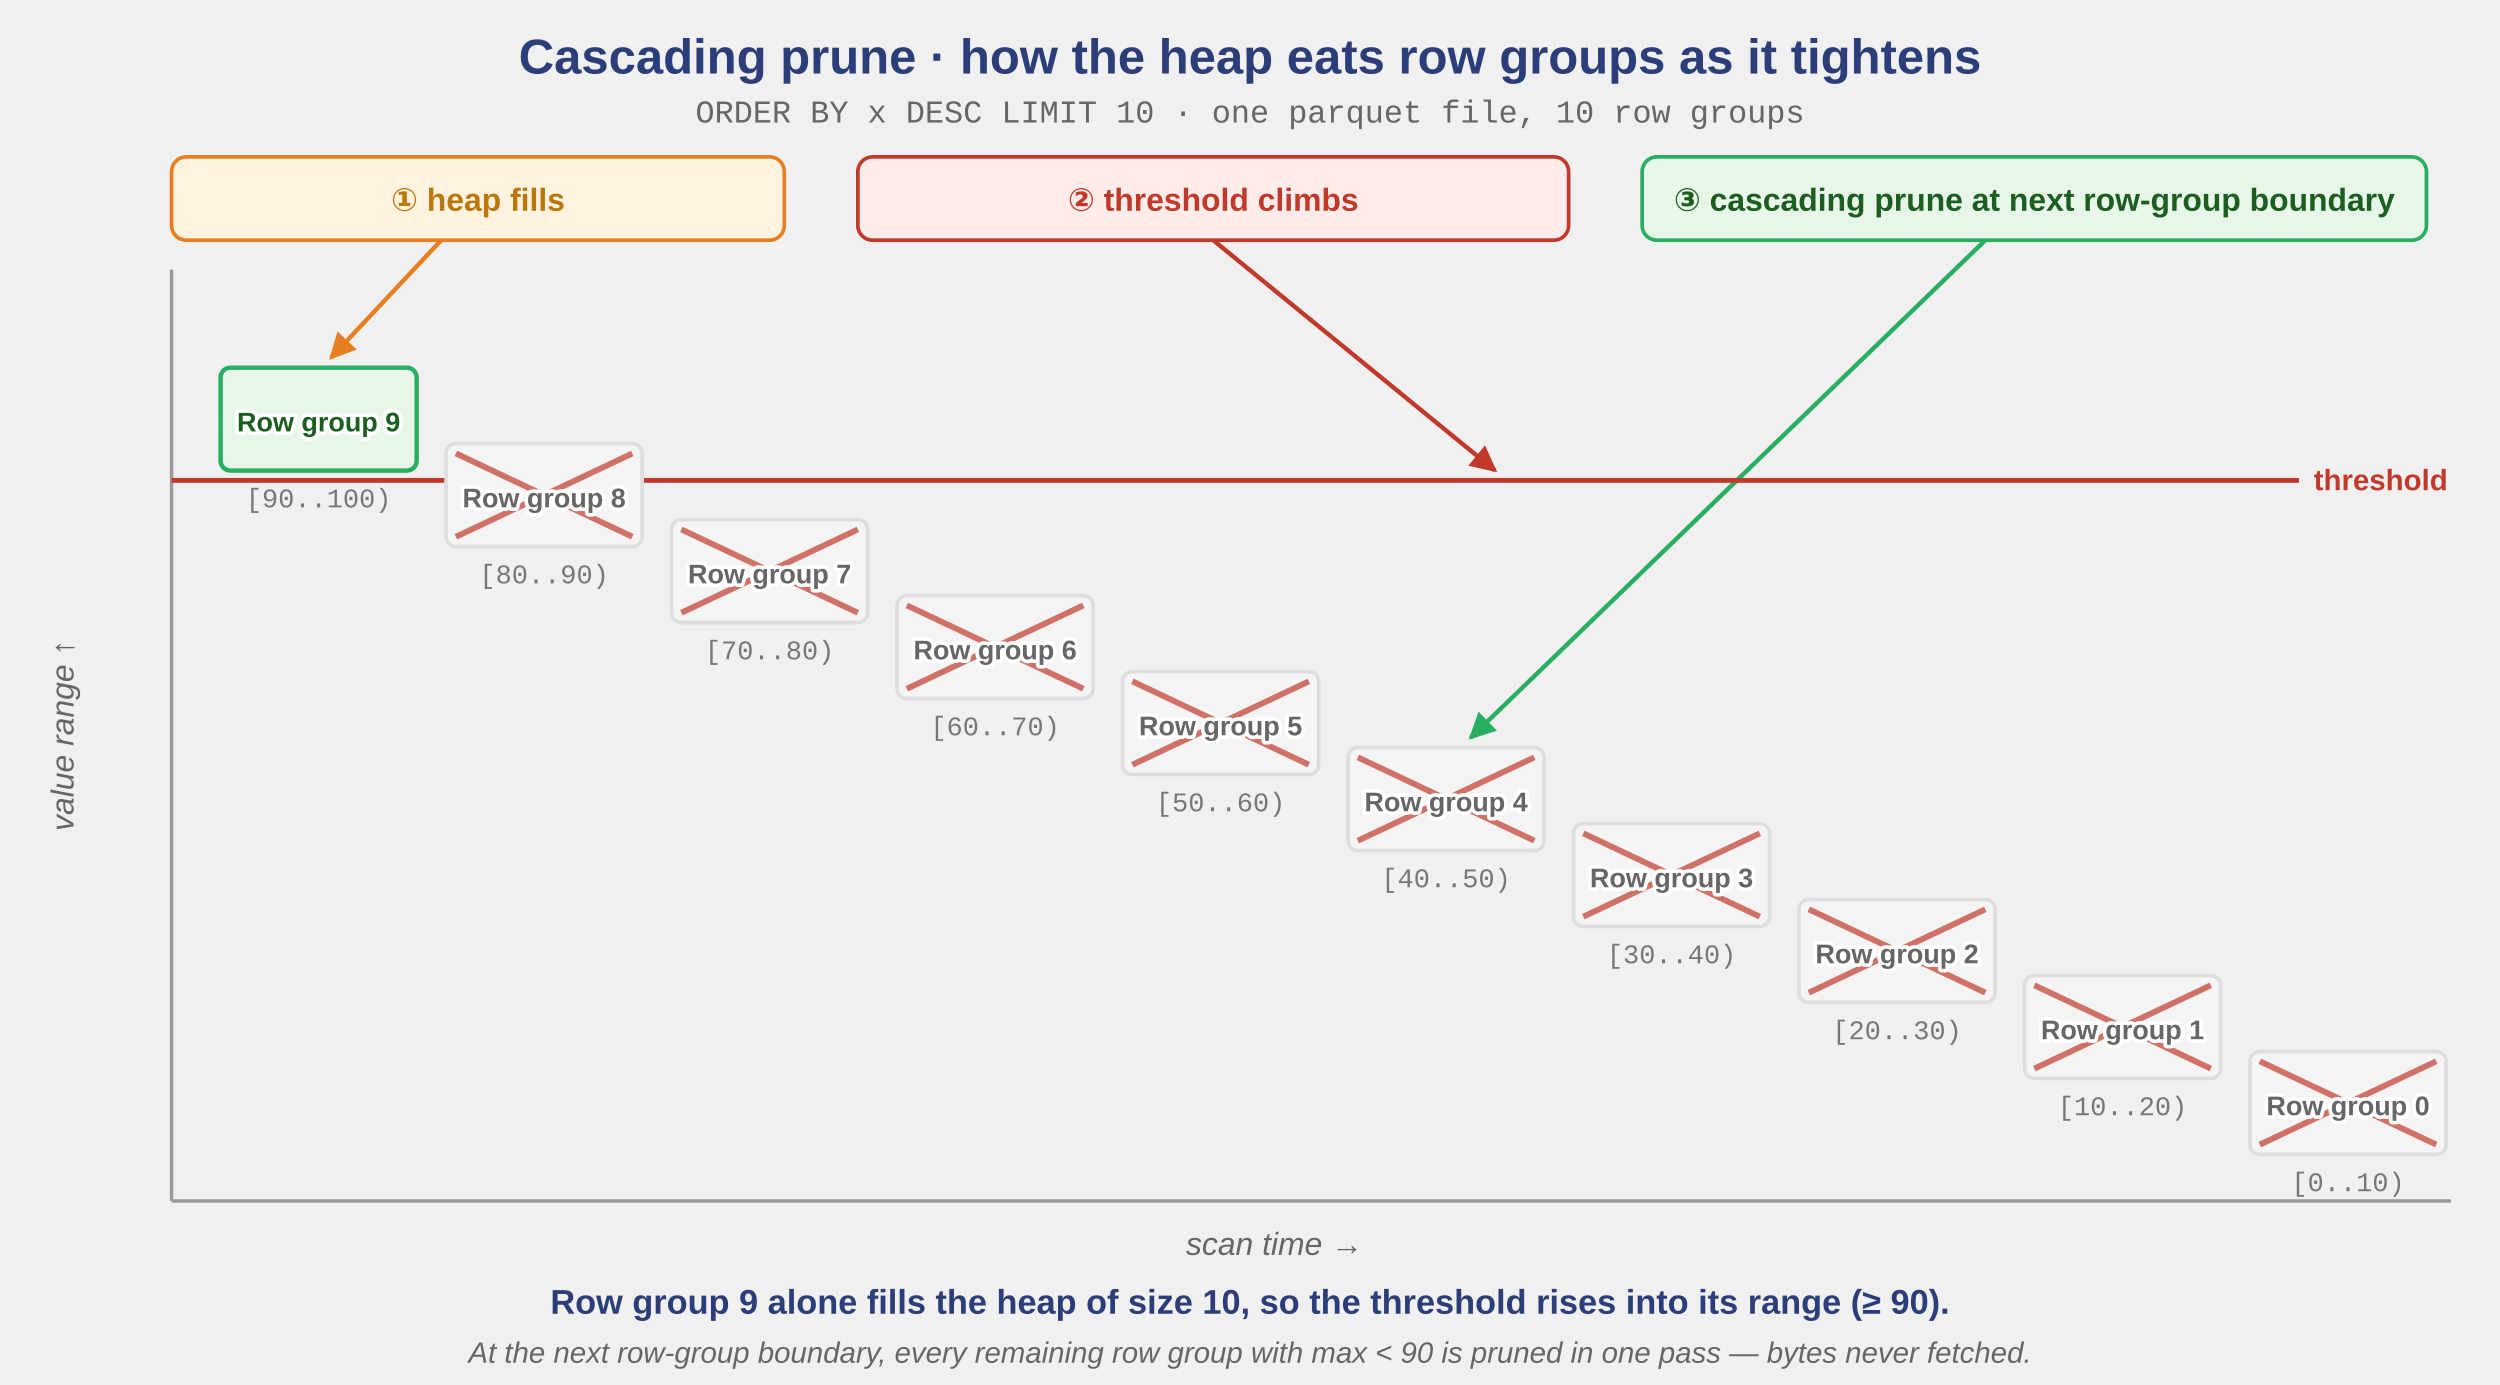
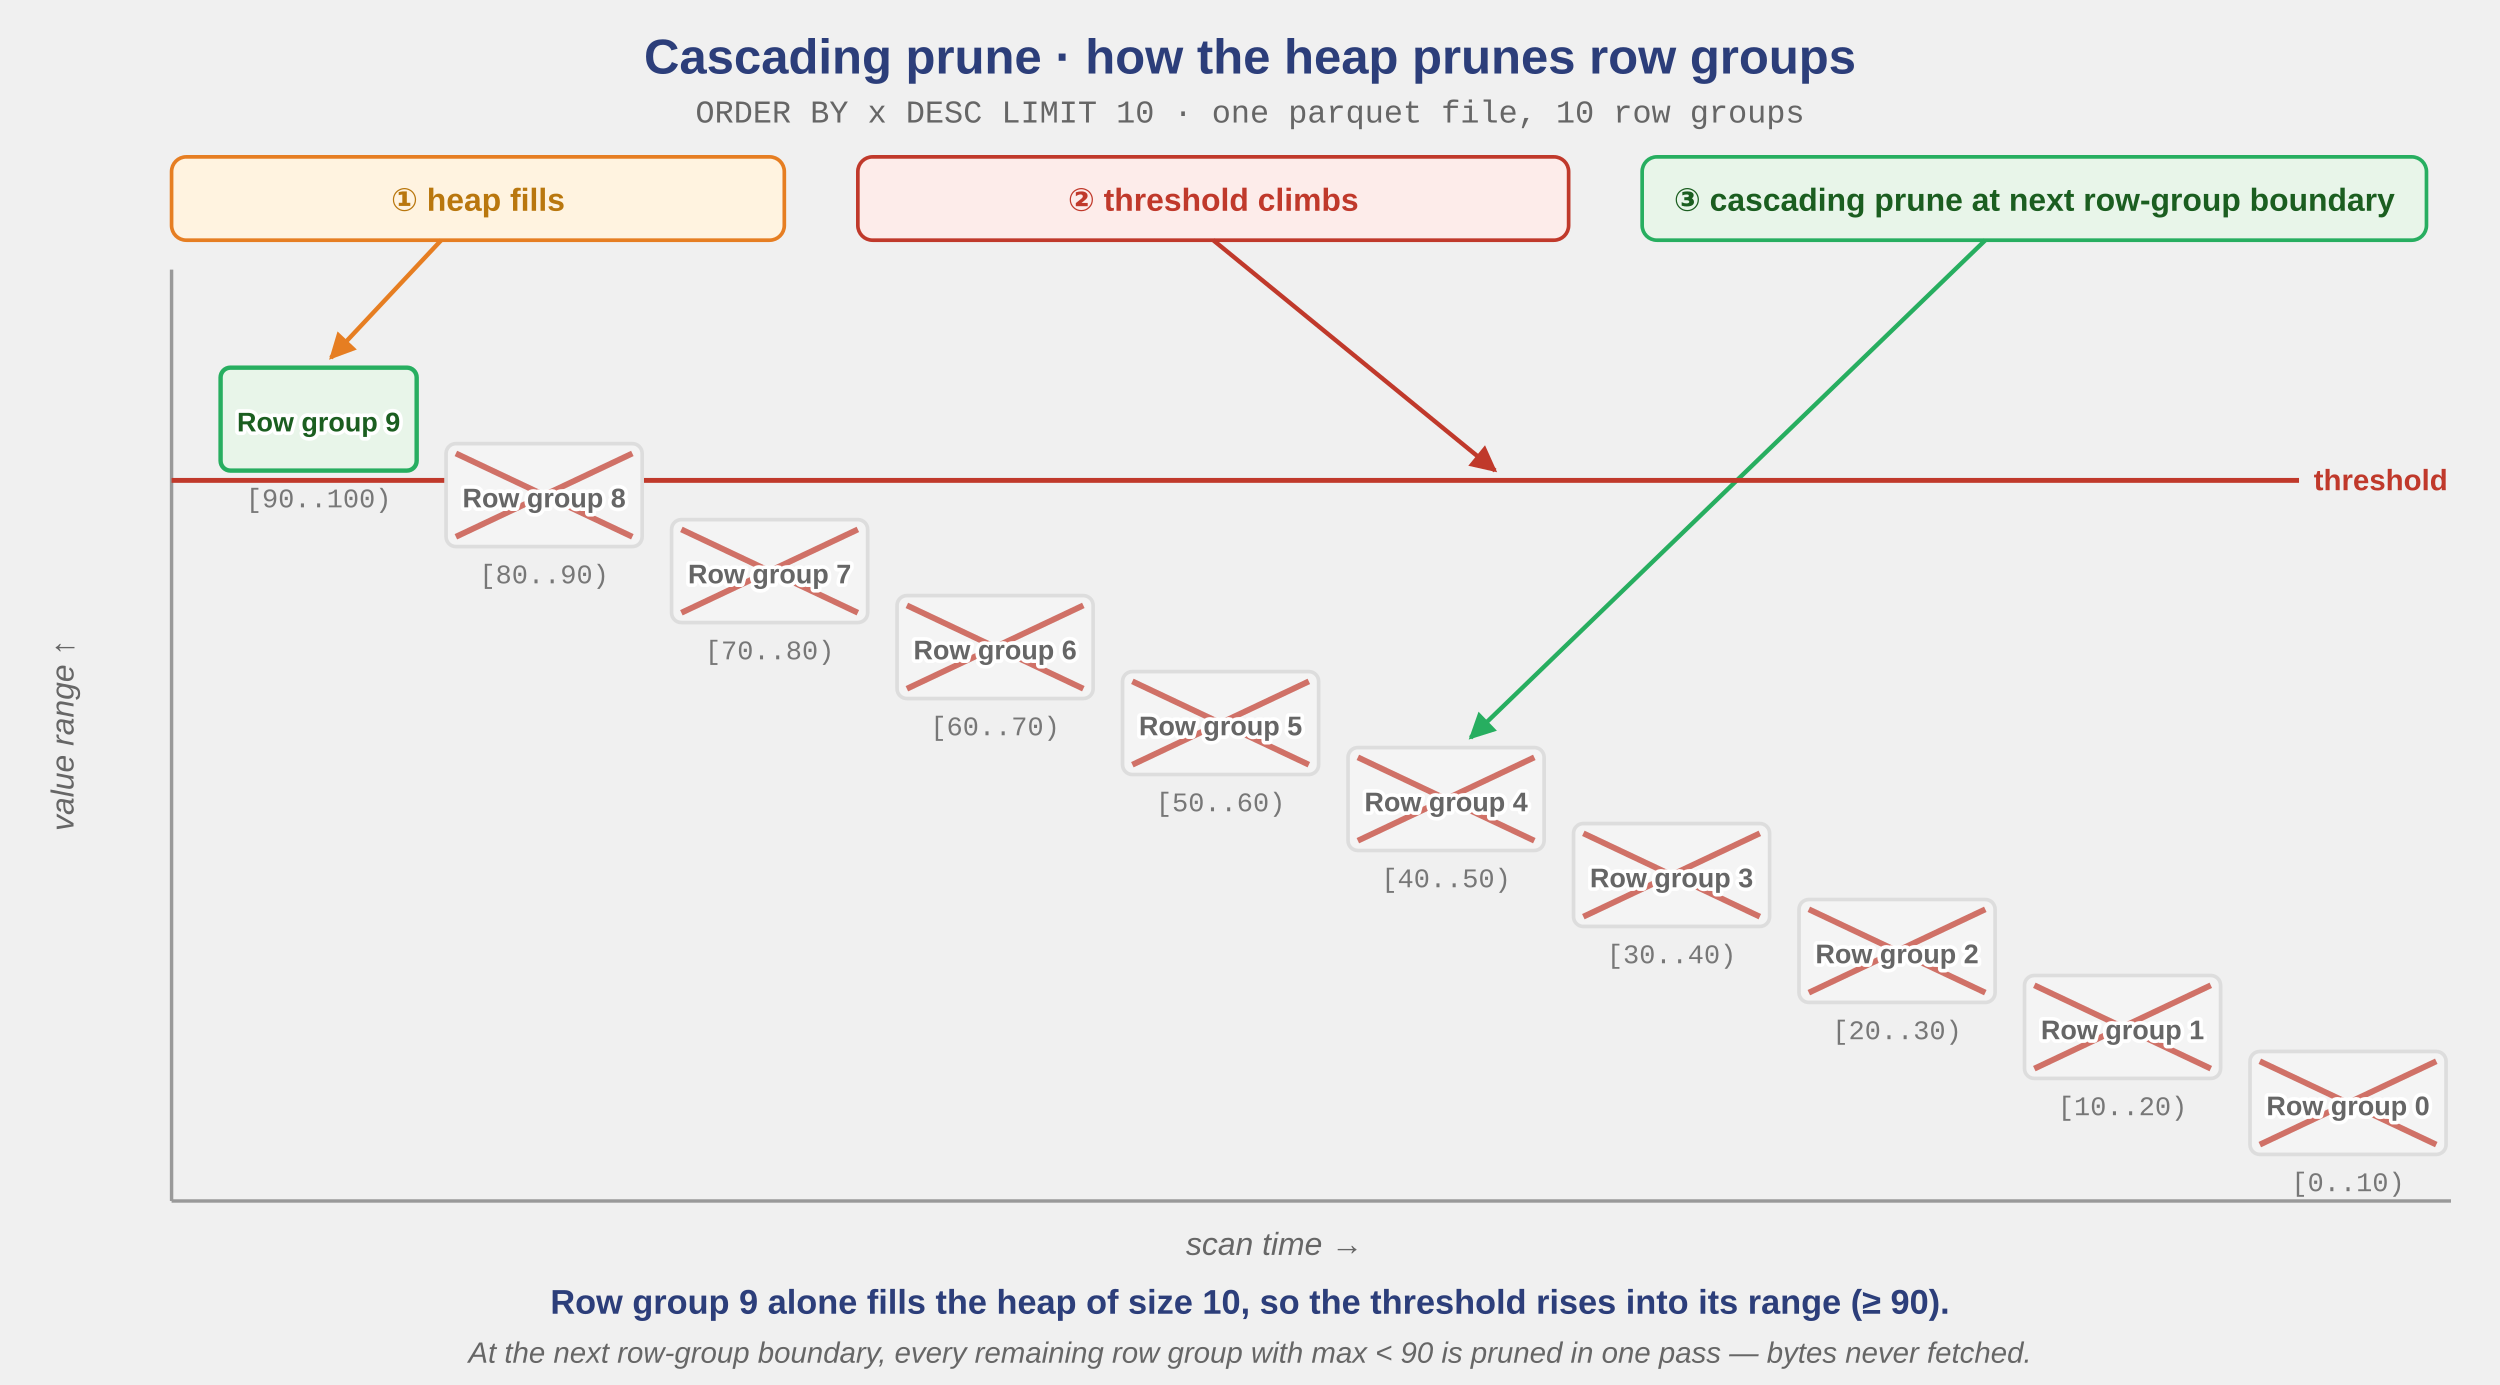
<svg xmlns="http://www.w3.org/2000/svg" viewBox="0 0 1020 565">
  <style>
    text { font-family: 'Segoe UI', Arial, sans-serif; }
    .title    { font-size: 20px; font-weight: 700; fill: #2c3e7a; }
    .subtitle { font-size: 13px; fill: #666; font-family: 'Courier New', monospace; }
    .callout  { font-size: 13px; font-weight: 700; }
    .axis      { stroke: #999; stroke-width: 1.4; }
    .axis-lbl  { font-size: 13px; font-style: italic; fill: #666; }
    .thresh    { stroke: #c0392b; stroke-width: 2; }
    .thresh-lbl{ font-size: 12px; font-weight: 700; fill: #c0392b; }
    .rg        { font-size: 11px; font-weight: 700; paint-order: stroke; stroke: #fff; stroke-width: 3px; stroke-linejoin: round; }
    .range     { font-size: 11px; font-family: 'Courier New', monospace; fill: #777; }
    .x-mark    { stroke: #c0392b; stroke-width: 2.4; opacity: 0.7; }
    .lead      { fill: none; stroke-width: 1.8; }
    .sum-bold  { font-size: 14px; font-weight: 700; fill: #2c3e7a; }
    .sum-sub   { font-size: 12px; font-style: italic; fill: #666; }
  </style>
  <defs>
    <marker id="ar-o" viewBox="0 0 10 10" refX="9" refY="5" markerWidth="6" markerHeight="6" orient="auto">
      <path d="M0,0 L10,5 L0,10 Z" fill="#e67e22" />
    </marker>
    <marker id="ar-r" viewBox="0 0 10 10" refX="9" refY="5" markerWidth="6" markerHeight="6" orient="auto">
      <path d="M0,0 L10,5 L0,10 Z" fill="#c0392b" />
    </marker>
    <marker id="ar-g" viewBox="0 0 10 10" refX="9" refY="5" markerWidth="6" markerHeight="6" orient="auto">
      <path d="M0,0 L10,5 L0,10 Z" fill="#27ae60" />
    </marker>
  </defs>
-   <text class="title" x="510" y="30" text-anchor="middle">Cascading prune · how the heap eats row groups as it tightens</text>
+   <text class="title" x="510" y="30" text-anchor="middle">Cascading prune · how the heap prunes row groups</text>
  <text class="subtitle" x="510" y="50" text-anchor="middle">ORDER BY x DESC LIMIT 10  ·  one parquet file, 10 row groups</text>
  <rect x="70" y="64" width="250" height="34" rx="6" fill="#fff3e0" stroke="#e67e22" stroke-width="1.5" />
  <text class="callout" x="195" y="86" text-anchor="middle" fill="#b9770e">① heap fills</text>
  <rect x="350" y="64" width="290" height="34" rx="6" fill="#fdecea" stroke="#c0392b" stroke-width="1.5" />
  <text class="callout" x="495" y="86" text-anchor="middle" fill="#c0392b">② threshold climbs</text>
  <rect x="670" y="64" width="320" height="34" rx="6" fill="#e8f5e9" stroke="#27ae60" stroke-width="1.5" />
  <text class="callout" x="830" y="86" text-anchor="middle" fill="#1b5e20">③ cascading prune at next row-group boundary</text>
  <path class="lead" stroke="#e67e22" marker-end="url(#ar-o)" d="M180,98 L135,146" />
  <path class="lead" stroke="#c0392b" marker-end="url(#ar-r)" d="M495,98 L610,192" />
  <path class="lead" stroke="#27ae60" marker-end="url(#ar-g)" d="M810,98 L600,301" />
  <line class="axis" x1="70" y1="110" x2="70" y2="490" />
  <line class="axis" x1="70" y1="490" x2="1000" y2="490" />
  <text class="axis-lbl" x="30" y="300" text-anchor="middle" transform="rotate(-90 30 300)">value range ↑</text>
  <text class="axis-lbl" x="520" y="512" text-anchor="middle">scan time →</text>
  <line class="thresh" x1="70" y1="196" x2="938" y2="196" />
  <text class="thresh-lbl" x="944" y="200">threshold</text>
  <rect x="90" y="150" width="80" height="42" rx="4" fill="#e8f5e9" stroke="#27ae60" stroke-width="1.8" />
  <text class="rg" x="130" y="176" text-anchor="middle" fill="#1b5e20">Row group 9</text>
  <text class="range" x="130" y="207" text-anchor="middle">[90..100)</text>
  <rect x="182" y="181" width="80" height="42" rx="4" fill="#f4f4f4" stroke="#dddddd" stroke-width="1.5" />
  <line class="x-mark" x1="186" y1="185" x2="258" y2="219" />
  <line class="x-mark" x1="258" y1="185" x2="186" y2="219" />
  <text class="rg" x="222" y="207" text-anchor="middle" fill="#666">Row group 8</text>
  <text class="range" x="222" y="238" text-anchor="middle">[80..90)</text>
  <rect x="274" y="212" width="80" height="42" rx="4" fill="#f4f4f4" stroke="#dddddd" stroke-width="1.5" />
  <line class="x-mark" x1="278" y1="216" x2="350" y2="250" />
  <line class="x-mark" x1="350" y1="216" x2="278" y2="250" />
  <text class="rg" x="314" y="238" text-anchor="middle" fill="#666">Row group 7</text>
  <text class="range" x="314" y="269" text-anchor="middle">[70..80)</text>
  <rect x="366" y="243" width="80" height="42" rx="4" fill="#f4f4f4" stroke="#dddddd" stroke-width="1.5" />
  <line class="x-mark" x1="370" y1="247" x2="442" y2="281" />
  <line class="x-mark" x1="442" y1="247" x2="370" y2="281" />
  <text class="rg" x="406" y="269" text-anchor="middle" fill="#666">Row group 6</text>
  <text class="range" x="406" y="300" text-anchor="middle">[60..70)</text>
  <rect x="458" y="274" width="80" height="42" rx="4" fill="#f4f4f4" stroke="#dddddd" stroke-width="1.5" />
  <line class="x-mark" x1="462" y1="278" x2="534" y2="312" />
  <line class="x-mark" x1="534" y1="278" x2="462" y2="312" />
  <text class="rg" x="498" y="300" text-anchor="middle" fill="#666">Row group 5</text>
  <text class="range" x="498" y="331" text-anchor="middle">[50..60)</text>
  <rect x="550" y="305" width="80" height="42" rx="4" fill="#f4f4f4" stroke="#dddddd" stroke-width="1.5" />
  <line class="x-mark" x1="554" y1="309" x2="626" y2="343" />
  <line class="x-mark" x1="626" y1="309" x2="554" y2="343" />
  <text class="rg" x="590" y="331" text-anchor="middle" fill="#666">Row group 4</text>
  <text class="range" x="590" y="362" text-anchor="middle">[40..50)</text>
  <rect x="642" y="336" width="80" height="42" rx="4" fill="#f4f4f4" stroke="#dddddd" stroke-width="1.5" />
  <line class="x-mark" x1="646" y1="340" x2="718" y2="374" />
  <line class="x-mark" x1="718" y1="340" x2="646" y2="374" />
  <text class="rg" x="682" y="362" text-anchor="middle" fill="#666">Row group 3</text>
  <text class="range" x="682" y="393" text-anchor="middle">[30..40)</text>
  <rect x="734" y="367" width="80" height="42" rx="4" fill="#f4f4f4" stroke="#dddddd" stroke-width="1.5" />
  <line class="x-mark" x1="738" y1="371" x2="810" y2="405" />
  <line class="x-mark" x1="810" y1="371" x2="738" y2="405" />
  <text class="rg" x="774" y="393" text-anchor="middle" fill="#666">Row group 2</text>
  <text class="range" x="774" y="424" text-anchor="middle">[20..30)</text>
  <rect x="826" y="398" width="80" height="42" rx="4" fill="#f4f4f4" stroke="#dddddd" stroke-width="1.5" />
  <line class="x-mark" x1="830" y1="402" x2="902" y2="436" />
  <line class="x-mark" x1="902" y1="402" x2="830" y2="436" />
  <text class="rg" x="866" y="424" text-anchor="middle" fill="#666">Row group 1</text>
  <text class="range" x="866" y="455" text-anchor="middle">[10..20)</text>
  <rect x="918" y="429" width="80" height="42" rx="4" fill="#f4f4f4" stroke="#dddddd" stroke-width="1.5" />
  <line class="x-mark" x1="922" y1="433" x2="994" y2="467" />
  <line class="x-mark" x1="994" y1="433" x2="922" y2="467" />
  <text class="rg" x="958" y="455" text-anchor="middle" fill="#666">Row group 0</text>
  <text class="range" x="958" y="486" text-anchor="middle">[0..10)</text>
  <text class="sum-bold" x="510" y="536" text-anchor="middle">Row group 9 alone fills the heap of size 10, so the threshold rises into its range (≥ 90).</text>
  <text class="sum-sub" x="510" y="556" text-anchor="middle">At the next row-group boundary, every remaining row group with max &lt; 90 is pruned in one pass — bytes never fetched.</text>
</svg>
